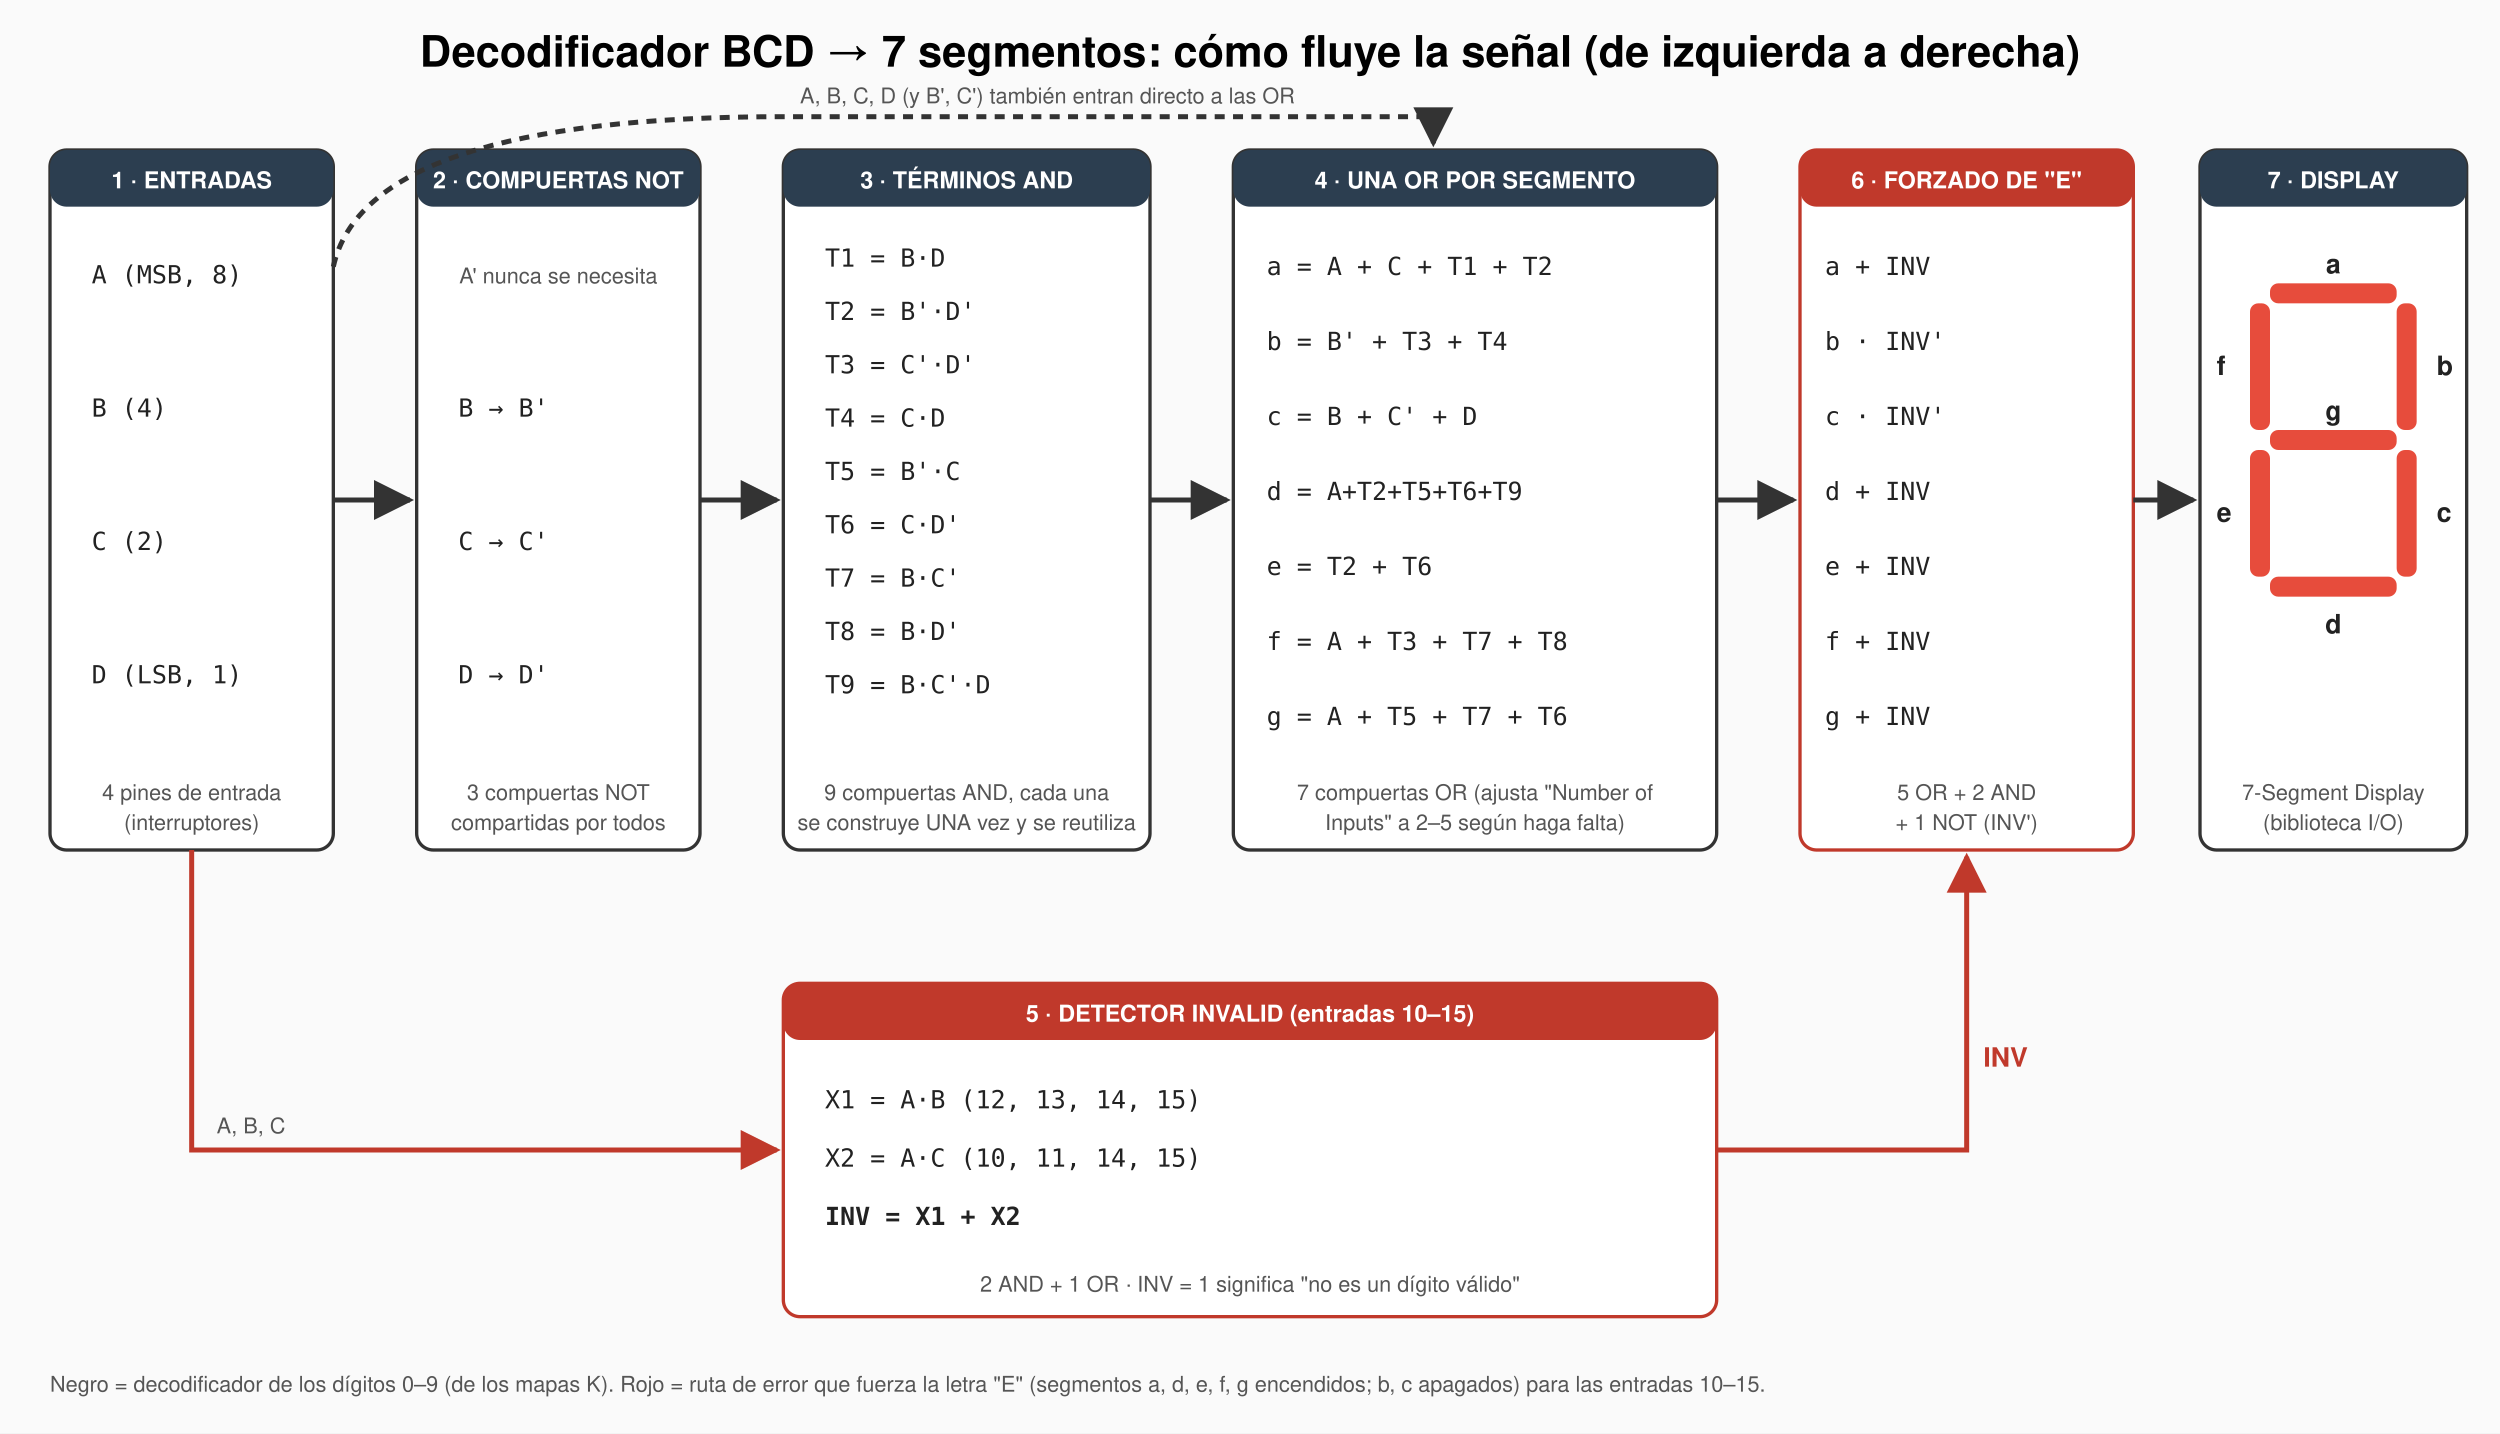
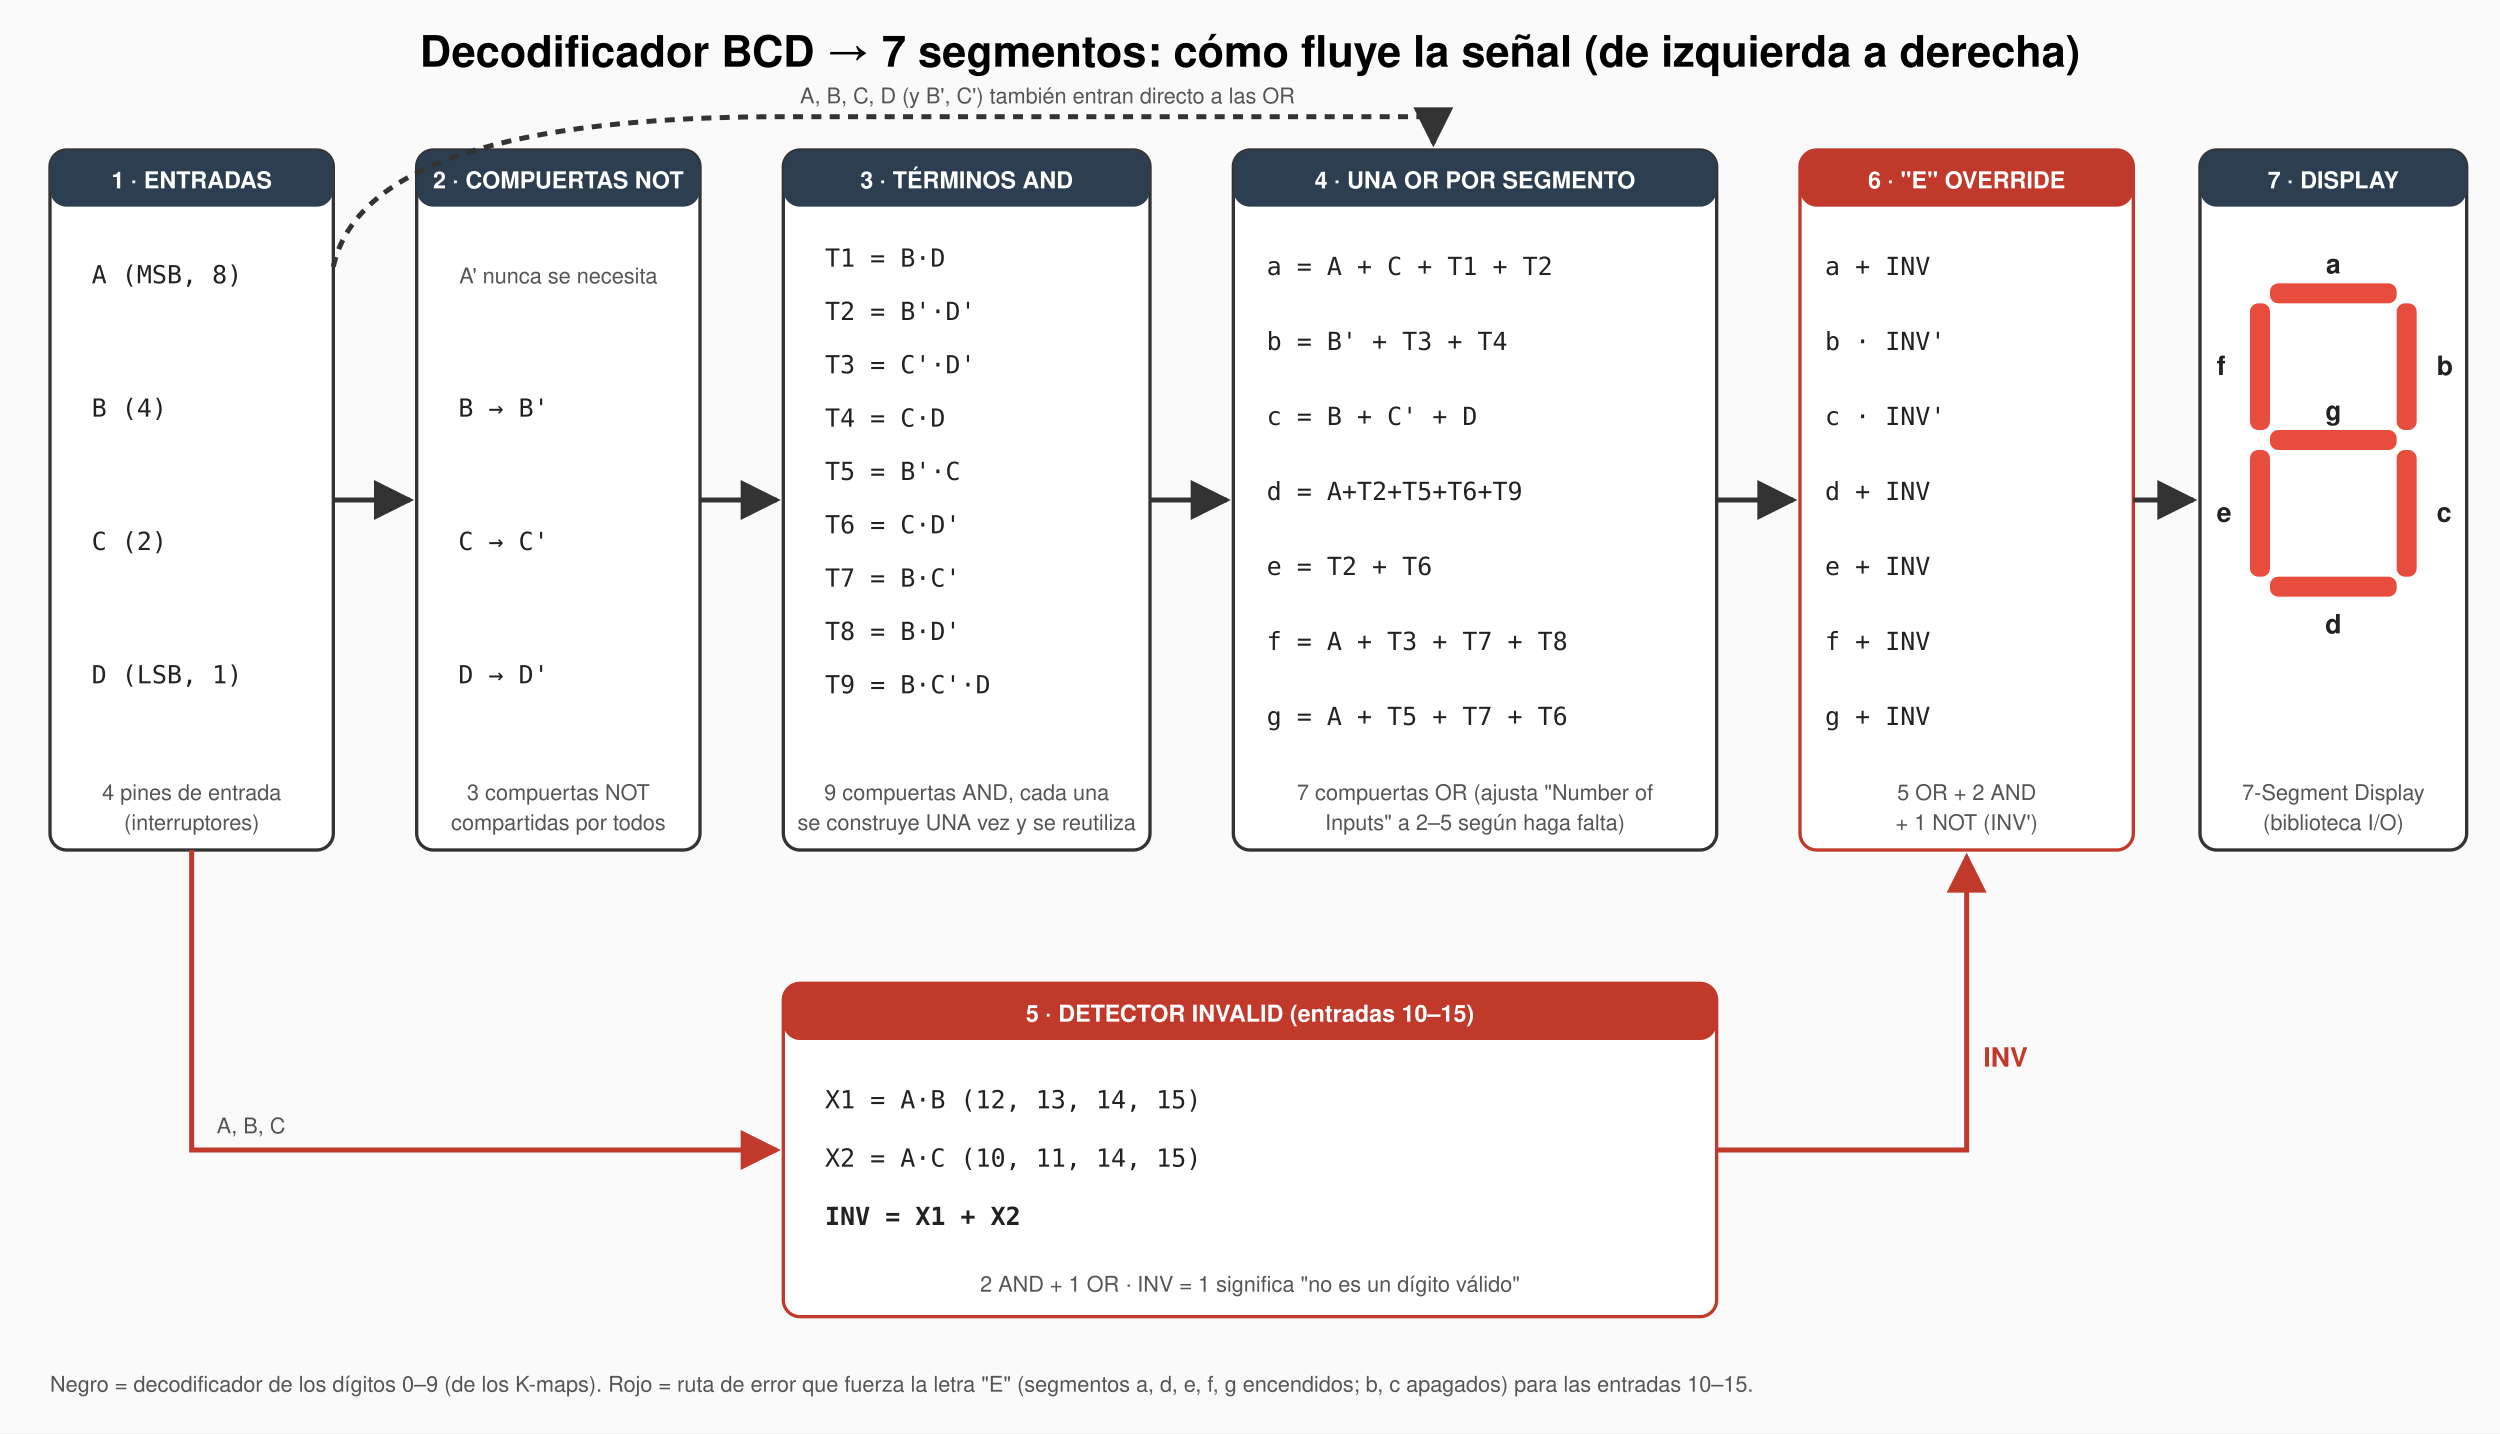
<svg xmlns="http://www.w3.org/2000/svg" viewBox="0 0 1500 860" width="1500" height="860" font-family="Helvetica, Arial, sans-serif">
  <defs>
    <marker id="arr" viewBox="0 0 10 10" refX="9" refY="5" markerWidth="8" markerHeight="8" orient="auto-start-reverse">
      <path d="M0,0 L10,5 L0,10 z" fill="#333" />
    </marker>
    <marker id="arrR" viewBox="0 0 10 10" refX="9" refY="5" markerWidth="8" markerHeight="8" orient="auto-start-reverse">
      <path d="M0,0 L10,5 L0,10 z" fill="#c0392b" />
    </marker>
    <style>
      .box{fill:#fff;stroke:#333;stroke-width:2;rx:10}
      .title{font-size:20px;font-weight:bold;fill:#111}
      .step{font-size:14px;fill:#fff;font-weight:bold}
      .t{font-size:16px;fill:#222}
      .mono{font-family:Menlo, Consolas, monospace;font-size:15px;fill:#222}
      .small{font-size:13px;fill:#555}
      .wire{stroke:#333;stroke-width:3;fill:none}
      .red{stroke:#c0392b;stroke-width:3;fill:none}
    </style>
  </defs>
  <rect width="1500" height="860" fill="#fafafa" />
  <text x="750" y="40" text-anchor="middle" style="font-size:26px;font-weight:bold">Decodificador BCD → 7 segmentos: cómo fluye la señal (de izquierda a derecha)</text>
  <rect class="box" x="30" y="90" width="170" height="420" rx="10" />
  <rect x="30" y="90" width="170" height="34" rx="10" fill="#2c3e50" />
  <text class="step" x="115" y="113" text-anchor="middle">1 · ENTRADAS</text>
  <g class="mono">
    <text x="55" y="170">A  (MSB, 8)</text>
    <text x="55" y="250">B  (4)</text>
    <text x="55" y="330">C  (2)</text>
    <text x="55" y="410">D  (LSB, 1)</text>
  </g>
  <text class="small" x="115" y="480" text-anchor="middle">4 pines de entrada</text>
  <text class="small" x="115" y="498" text-anchor="middle">(interruptores)</text>
  <rect class="box" x="250" y="90" width="170" height="420" rx="10" />
  <rect x="250" y="90" width="170" height="34" rx="10" fill="#2c3e50" />
  <text class="step" x="335" y="113" text-anchor="middle">2 · COMPUERTAS NOT</text>
  <g class="mono">
    <text x="275" y="250">B → B'</text>
    <text x="275" y="330">C → C'</text>
    <text x="275" y="410">D → D'</text>
  </g>
  <text class="small" x="335" y="170" text-anchor="middle">A' nunca se necesita</text>
  <text class="small" x="335" y="480" text-anchor="middle">3 compuertas NOT</text>
  <text class="small" x="335" y="498" text-anchor="middle">compartidas por todos</text>
  <rect class="box" x="470" y="90" width="220" height="420" rx="10" />
  <rect x="470" y="90" width="220" height="34" rx="10" fill="#2c3e50" />
  <text class="step" x="580" y="113" text-anchor="middle">3 · TÉRMINOS AND</text>
  <g class="mono">
    <text x="495" y="160">T1 = B·D</text>
    <text x="495" y="192">T2 = B'·D'</text>
    <text x="495" y="224">T3 = C'·D'</text>
    <text x="495" y="256">T4 = C·D</text>
    <text x="495" y="288">T5 = B'·C</text>
    <text x="495" y="320">T6 = C·D'</text>
    <text x="495" y="352">T7 = B·C'</text>
    <text x="495" y="384">T8 = B·D'</text>
    <text x="495" y="416">T9 = B·C'·D</text>
  </g>
  <text class="small" x="580" y="480" text-anchor="middle">9 compuertas AND, cada una</text>
  <text class="small" x="580" y="498" text-anchor="middle">se construye UNA vez y se reutiliza</text>
  <rect class="box" x="740" y="90" width="290" height="420" rx="10" />
  <rect x="740" y="90" width="290" height="34" rx="10" fill="#2c3e50" />
  <text class="step" x="885" y="113" text-anchor="middle">4 · UNA OR POR SEGMENTO</text>
  <g class="mono">
    <text x="760" y="165">a = A + C + T1 + T2</text>
    <text x="760" y="210">b = B' + T3 + T4</text>
    <text x="760" y="255">c = B + C' + D</text>
    <text x="760" y="300">d = A+T2+T5+T6+T9</text>
    <text x="760" y="345">e = T2 + T6</text>
    <text x="760" y="390">f = A + T3 + T7 + T8</text>
    <text x="760" y="435">g = A + T5 + T7 + T6</text>
  </g>
  <text class="small" x="885" y="480" text-anchor="middle">7 compuertas OR (ajusta "Number of</text>
  <text class="small" x="885" y="498" text-anchor="middle">Inputs" a 2–5 según haga falta)</text>
  <rect class="box" x="1080" y="90" width="200" height="420" rx="10" style="stroke:#c0392b" />
  <rect x="1080" y="90" width="200" height="34" rx="10" fill="#c0392b" />
-   <text class="step" x="1180" y="113" text-anchor="middle">6 · FORZADO DE "E"</text>
+   <text class="step" x="1180" y="113" text-anchor="middle">6 · "E" OVERRIDE</text>
  <g class="mono">
    <text x="1095" y="165">a + INV</text>
    <text x="1095" y="210">b · INV'</text>
    <text x="1095" y="255">c · INV'</text>
    <text x="1095" y="300">d + INV</text>
    <text x="1095" y="345">e + INV</text>
    <text x="1095" y="390">f + INV</text>
    <text x="1095" y="435">g + INV</text>
  </g>
  <text class="small" x="1180" y="480" text-anchor="middle">5 OR + 2 AND</text>
  <text class="small" x="1180" y="498" text-anchor="middle">+ 1 NOT (INV')</text>
  <rect class="box" x="1320" y="90" width="160" height="420" rx="10" />
  <rect x="1320" y="90" width="160" height="34" rx="10" fill="#2c3e50" />
  <text class="step" x="1400" y="113" text-anchor="middle">7 · DISPLAY</text>
  <g fill="#e74c3c">
    <rect x="1362" y="170" width="76" height="12" rx="5" />
    <rect x="1438" y="182" width="12" height="76" rx="5" />
    <rect x="1438" y="270" width="12" height="76" rx="5" />
    <rect x="1362" y="346" width="76" height="12" rx="5" />
    <rect x="1350" y="270" width="12" height="76" rx="5" />
    <rect x="1350" y="182" width="12" height="76" rx="5" />
    <rect x="1362" y="258" width="76" height="12" rx="5" />
  </g>
  <g class="t" style="font-weight:bold">
    <text x="1400" y="164" text-anchor="middle">a</text>
    <text x="1462" y="225">b</text>
    <text x="1462" y="313">c</text>
    <text x="1400" y="380" text-anchor="middle">d</text>
    <text x="1330" y="313">e</text>
    <text x="1330" y="225">f</text>
    <text x="1400" y="252" text-anchor="middle">g</text>
  </g>
  <text class="small" x="1400" y="480" text-anchor="middle">7-Segment Display</text>
  <text class="small" x="1400" y="498" text-anchor="middle">(biblioteca I/O)</text>
  <line class="wire" x1="200" y1="300" x2="246" y2="300" marker-end="url(#arr)" />
  <line class="wire" x1="420" y1="300" x2="466" y2="300" marker-end="url(#arr)" />
  <line class="wire" x1="690" y1="300" x2="736" y2="300" marker-end="url(#arr)" />
  <line class="wire" x1="1030" y1="300" x2="1076" y2="300" marker-end="url(#arr)" />
  <line class="wire" x1="1280" y1="300" x2="1316" y2="300" marker-end="url(#arr)" />
  <path class="wire" d="M200,160 Q220,70 470,70 L860,70 L860,86" marker-end="url(#arr)" style="stroke-dasharray:6 5" />
  <text class="small" x="480" y="62">A, B, C, D (y B', C') también entran directo a las OR</text>
  <rect class="box" x="470" y="590" width="560" height="200" rx="10" style="stroke:#c0392b" />
  <rect x="470" y="590" width="560" height="34" rx="10" fill="#c0392b" />
  <text class="step" x="750" y="613" text-anchor="middle">5 · DETECTOR INVALID (entradas 10–15)</text>
  <g class="mono">
    <text x="495" y="665">X1 = A·B      (12, 13, 14, 15)</text>
    <text x="495" y="700">X2 = A·C      (10, 11, 14, 15)</text>
    <text x="495" y="735" style="font-weight:bold">INV = X1 + X2</text>
  </g>
  <text class="small" x="750" y="775" text-anchor="middle">2 AND + 1 OR · INV = 1 significa "no es un dígito válido"</text>
  <path class="red" d="M115,510 L115,690 L466,690" marker-end="url(#arrR)" />
  <text class="small" x="130" y="680">A, B, C</text>
  <path class="red" d="M1030,690 L1180,690 L1180,514" marker-end="url(#arrR)" />
  <text x="1190" y="640" style="font-size:16px;fill:#c0392b;font-weight:bold">INV</text>
-   <text class="small" x="30" y="835">Negro = decodificador de los dígitos 0–9 (de los mapas K).  Rojo = ruta de error que fuerza la letra "E" (segmentos a, d, e, f, g encendidos; b, c apagados) para las entradas 10–15.</text>
+   <text class="small" x="30" y="835">Negro = decodificador de los dígitos 0–9 (de los K-maps).  Rojo = ruta de error que fuerza la letra "E" (segmentos a, d, e, f, g encendidos; b, c apagados) para las entradas 10–15.</text>
</svg>
